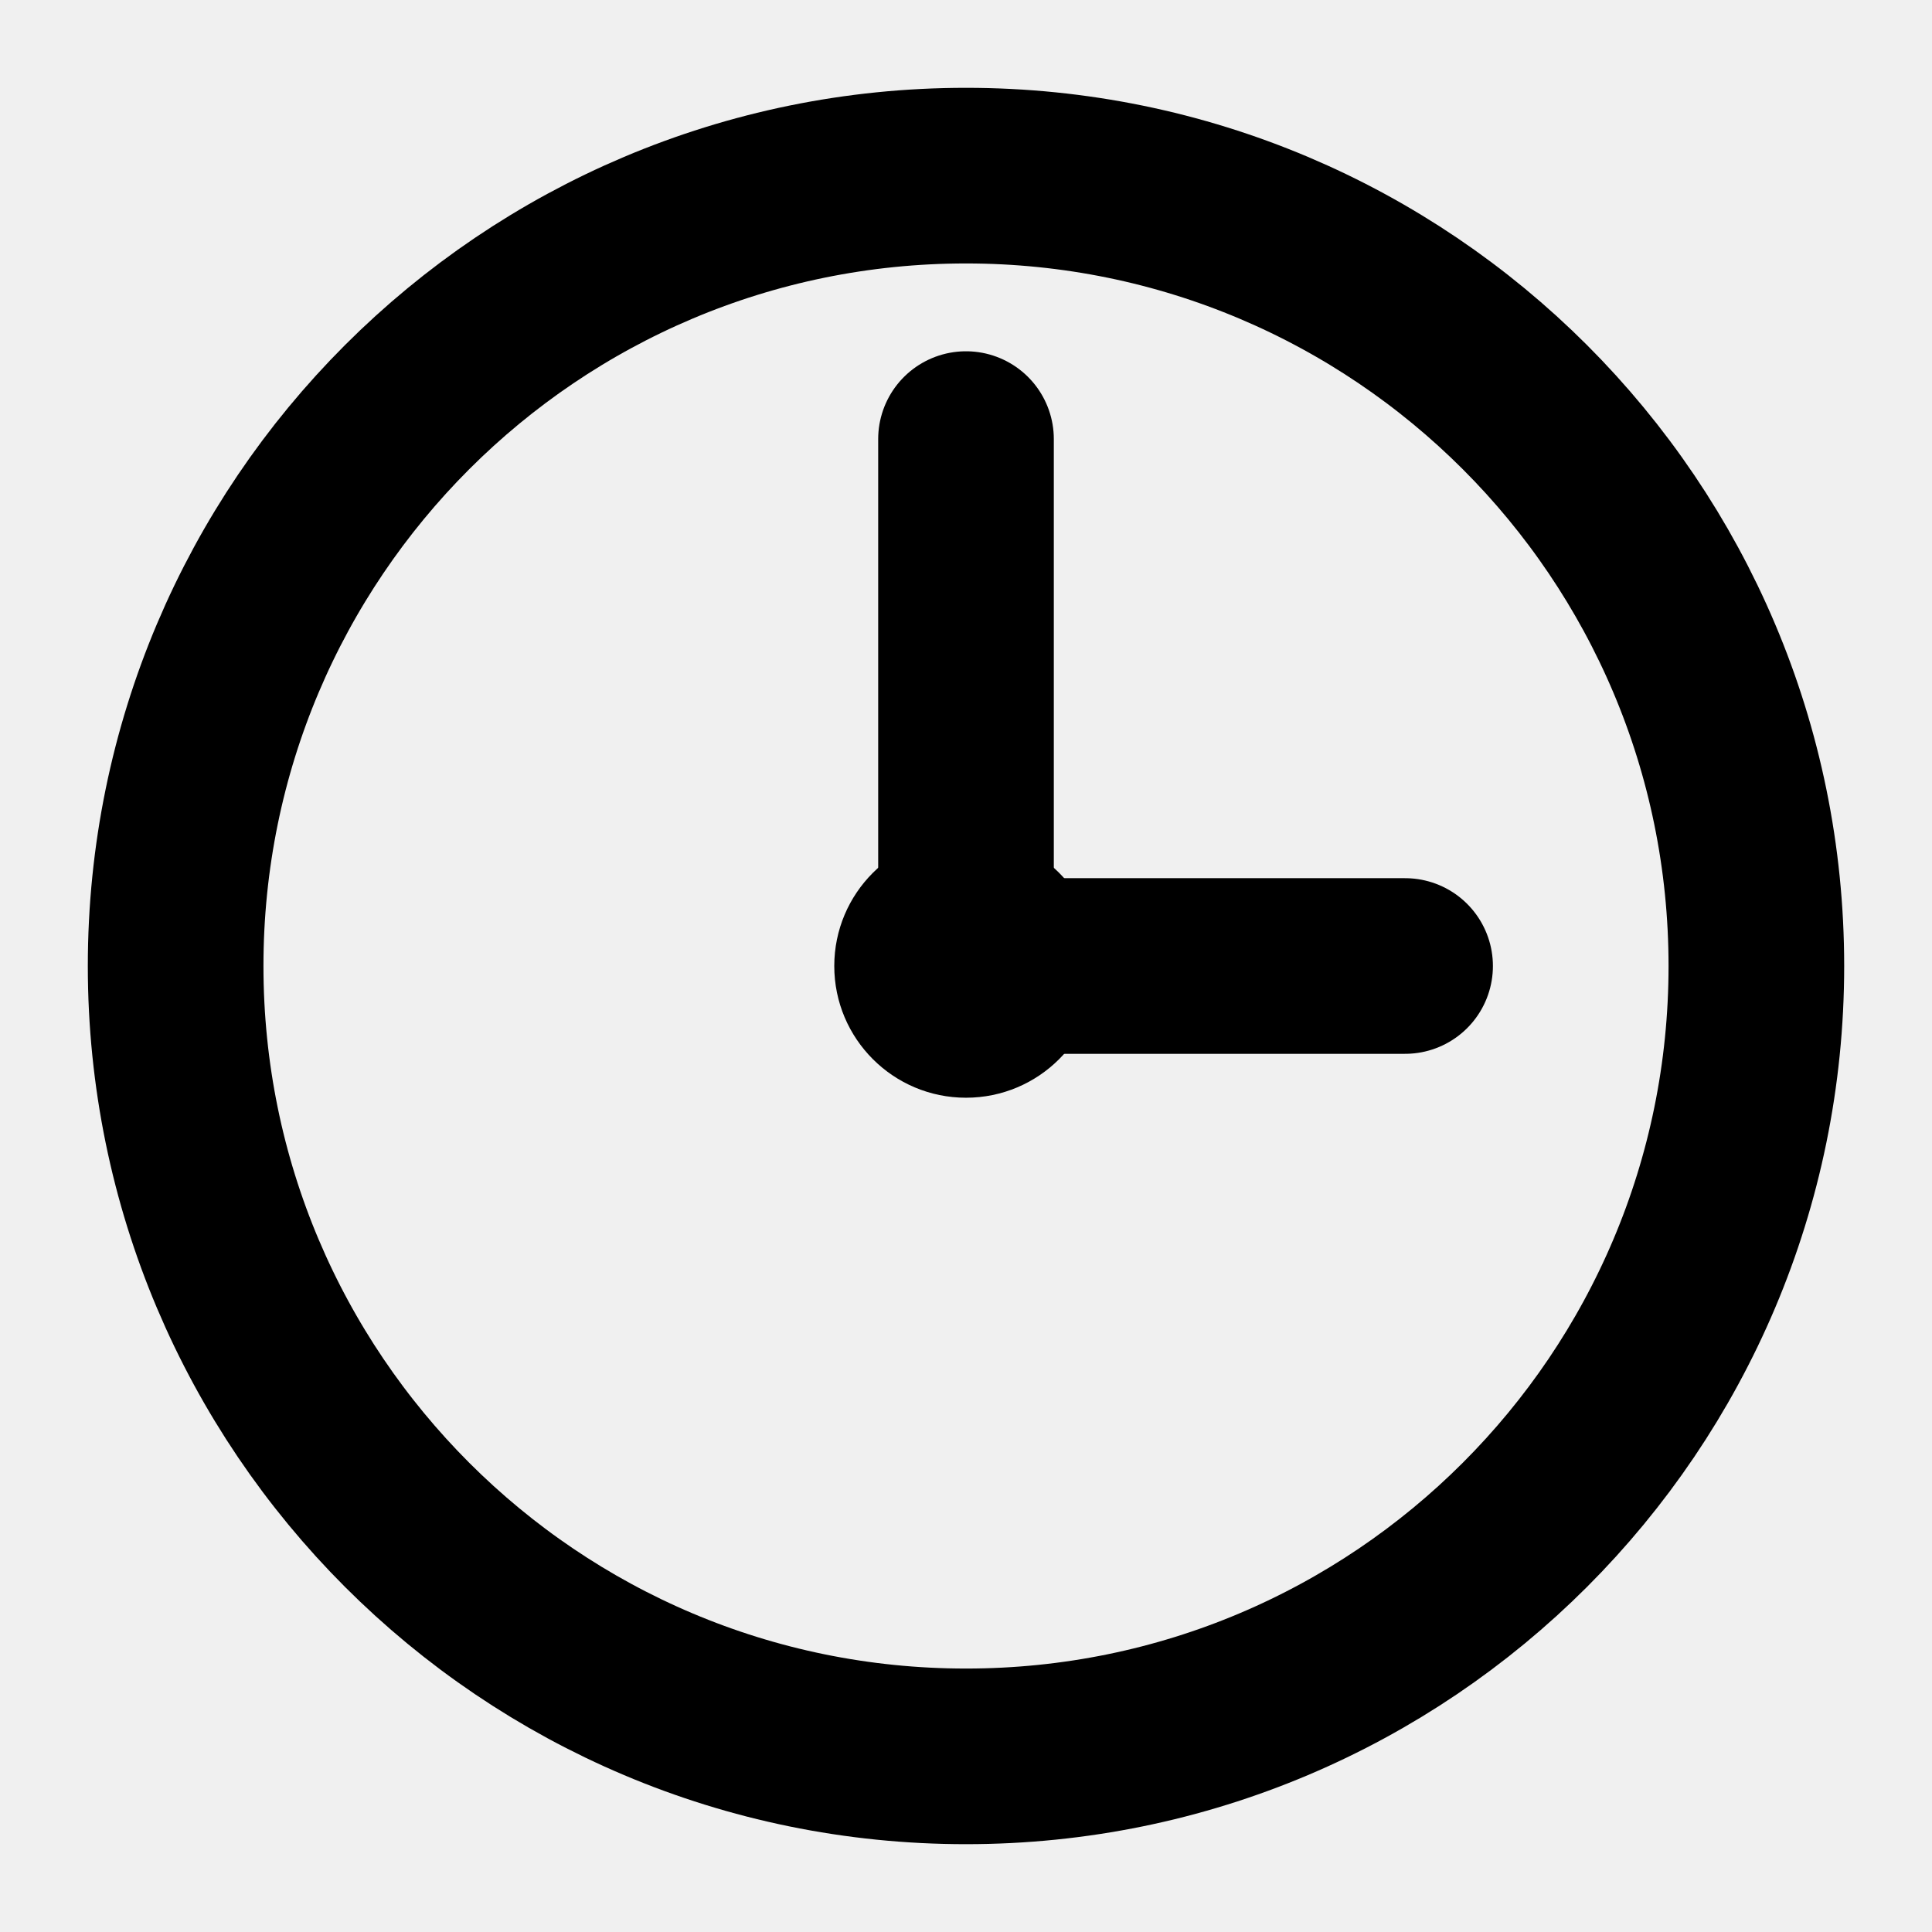
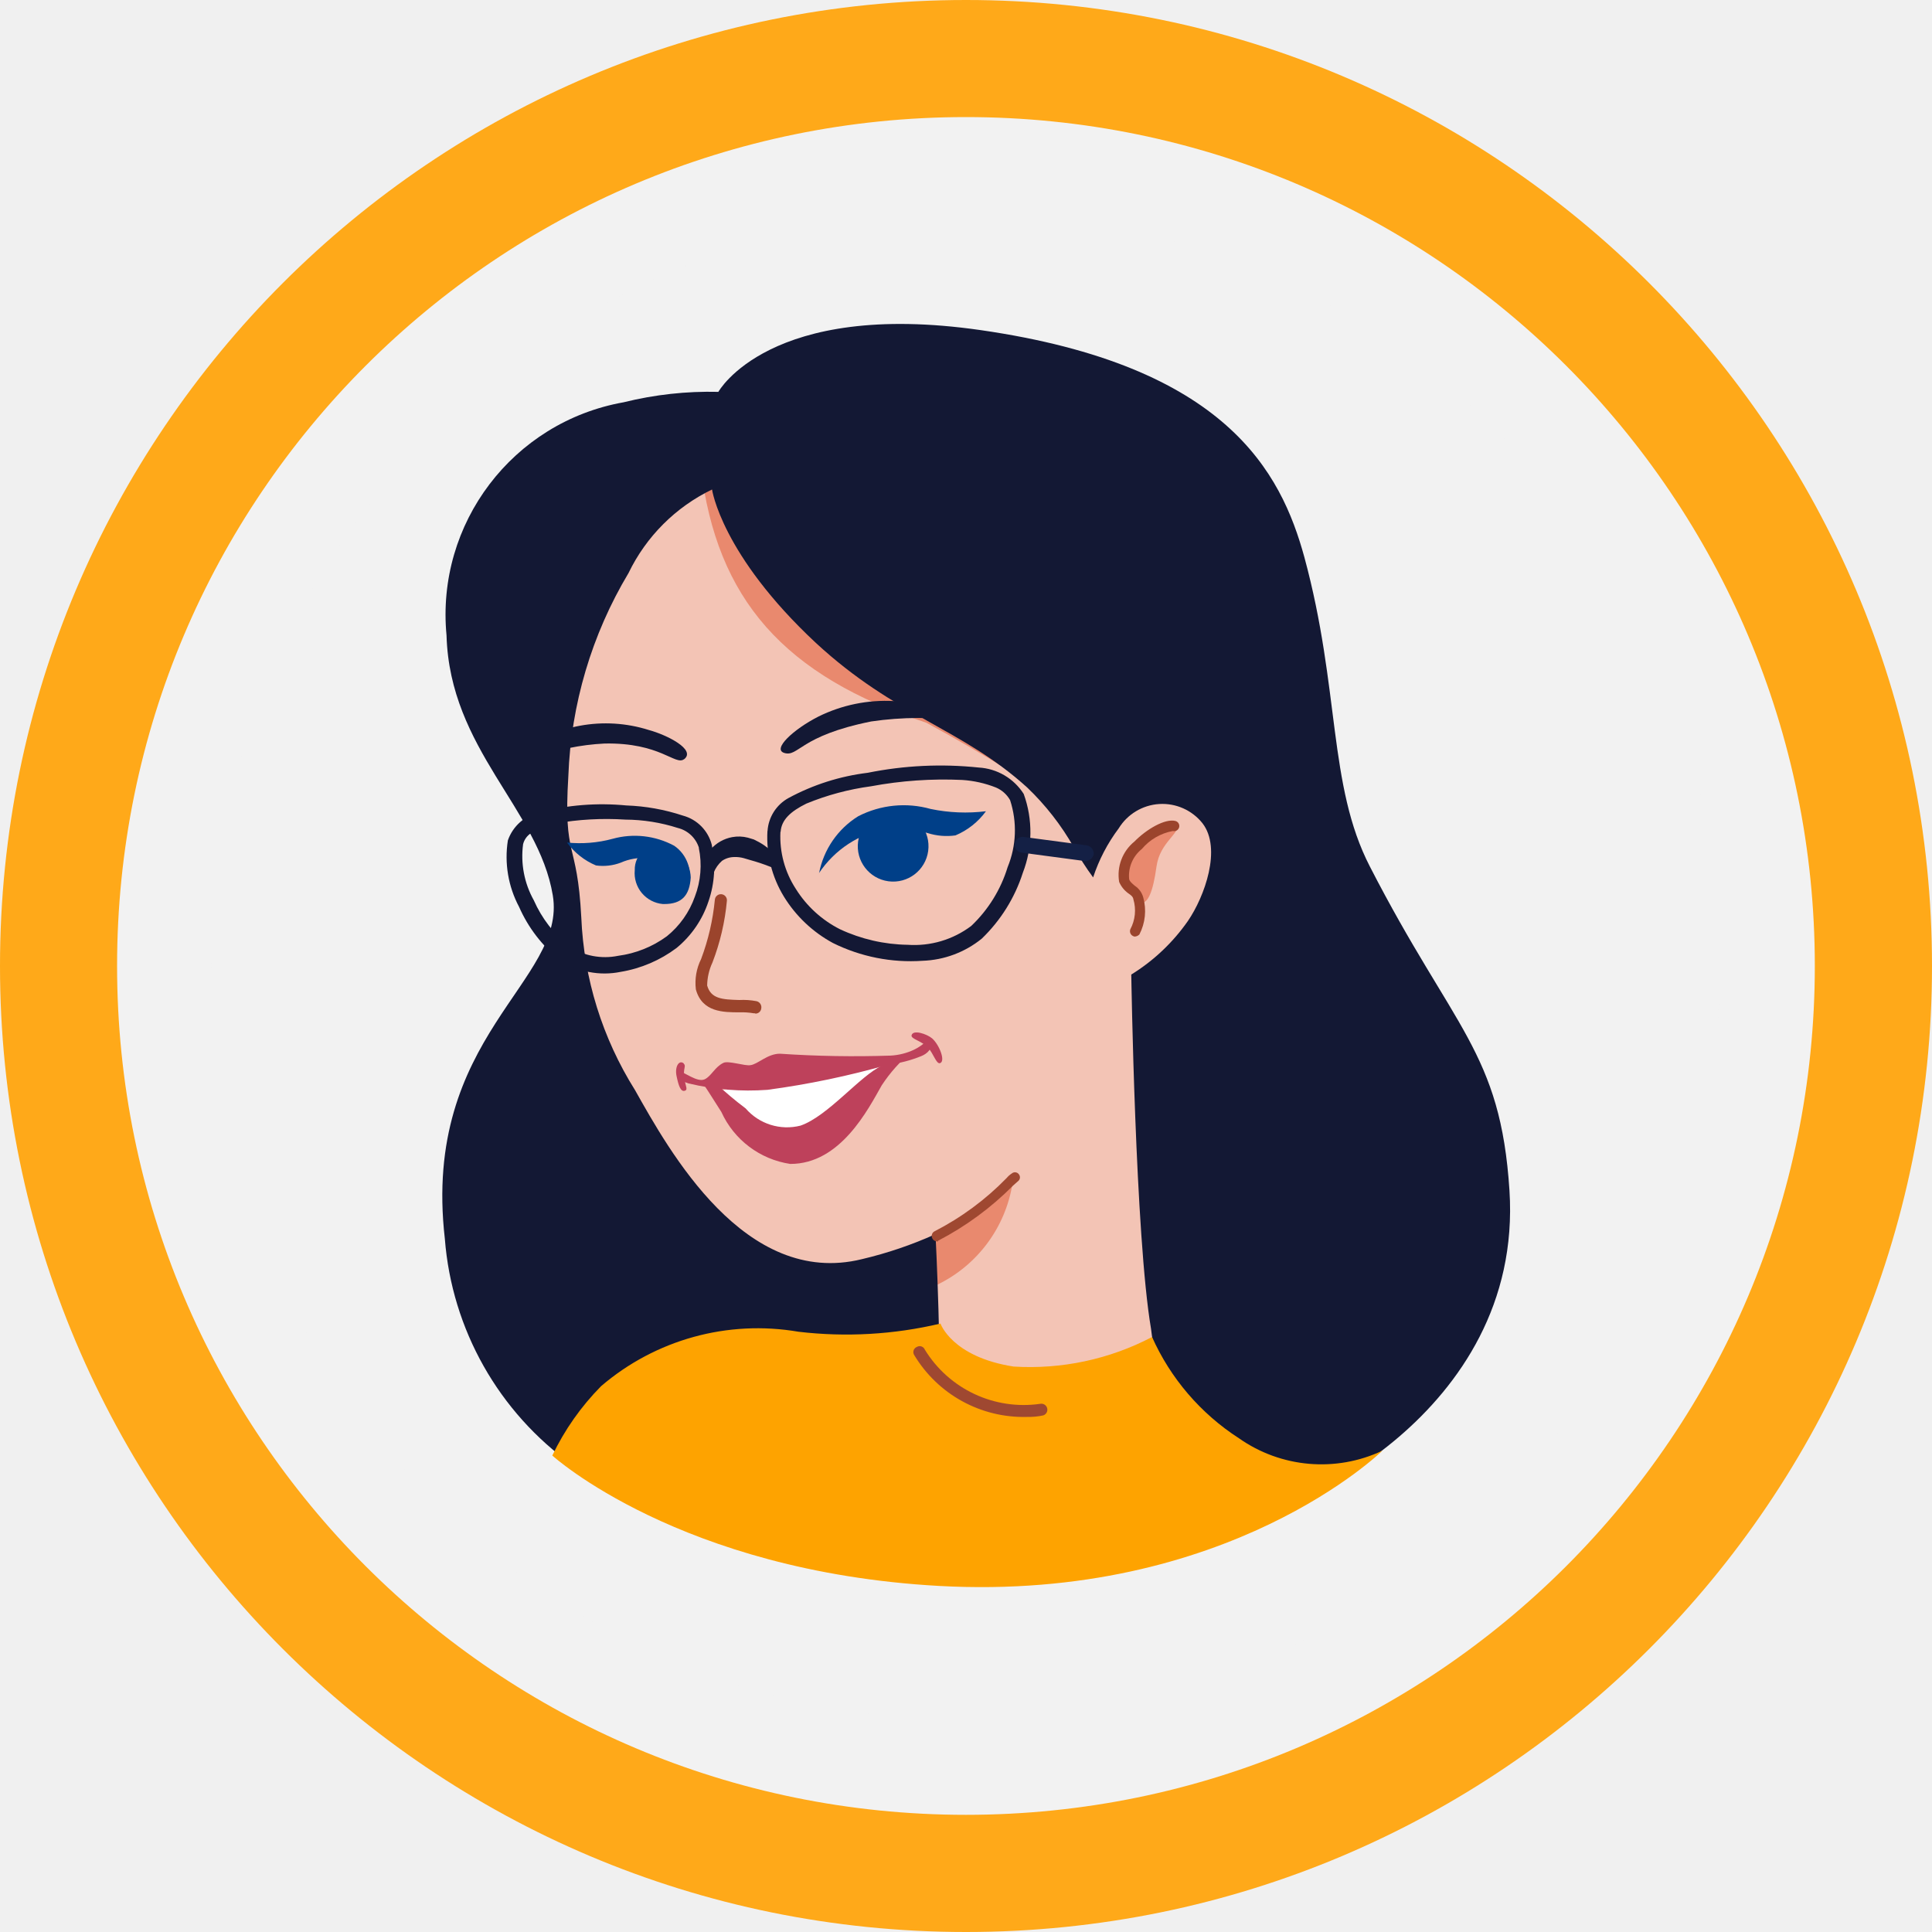
- <svg xmlns="http://www.w3.org/2000/svg" width="22" height="22" viewBox="0 0 22 22">
-   <circle cx="11" cy="11" r="9" fill="none" stroke="black" stroke-width="2" />
-   <line x1="11" y1="11" x2="16" y2="11" stroke="black" stroke-width="2" stroke-linecap="round" />
-   <line x1="11" y1="11" x2="11" y2="5" stroke="black" stroke-width="2" stroke-linecap="round" />
-   <circle cx="11" cy="11" r="1.5" fill="black" />
+ <svg xmlns="http://www.w3.org/2000/svg" id="Alyson" width="40" height="40" viewBox="0 0 40 40">
+   <defs>
+     <clipPath id="clip-path">
+       <rect id="Rectangle_7182" data-name="Rectangle 7182" width="40" height="40" fill="none" />
+     </clipPath>
+   </defs>
+   <g id="Group_12675" data-name="Group 12675">
+     <g id="Group_12674" data-name="Group 12674" clip-path="url(#clip-path)">
+       <path id="Path_17075" data-name="Path 17075" d="M20,0h0A20,20,0,1,1,0,20,20,20,0,0,1,20,0" transform="translate(0 0)" fill="#ffa919" />
+       <path id="Path_17076" data-name="Path 17076" d="M51.551,33.976A17.575,17.575,0,1,1,33.976,51.551,17.575,17.575,0,0,1,51.551,33.976" transform="translate(-31.552 -31.552)" fill="#f2f2f2" />
+       <path id="Path_17077" data-name="Path 17077" d="M78.05,61.5A15.613,15.613,0,1,1,61.436,76.04,15.613,15.613,0,0,1,78.05,61.5" transform="translate(-57.02 -57.076)" fill="#f2f2f2" />
+       <path id="Path_17078" data-name="Path 17078" d="M166.283,132.214c-.223-.13-2.961,1.9-3.356,4.077s.7,10.275.7,10.275l5.912,3.748,4.937,1.572,2.255-3.176.631-10.5c-.01.008-10.861-5.869-11.074-6" transform="translate(-151.222 -122.775)" fill="#f3c4b5" fill-rule="evenodd" />
+       <path id="Path_17079" data-name="Path 17079" d="M208.9,309.005a9.817,9.817,0,0,1,1.311-.247c.473-.054.948-.118,1.408-.213.144-.026.453-.155.592-.1.026.014-.11.295-.123.322a3.029,3.029,0,0,1-.665.764,1.515,1.515,0,0,1-2.523-.523" transform="translate(-193.993 -286.422)" fill="#fff" fill-rule="evenodd" />
+       <path id="Path_17080" data-name="Path 17080" d="M196.592,302.84c.06-.029.339.217.5.144.14-.066.206-.251.387-.34.1-.053.445.068.56.047.151-.016.353-.238.612-.237a22.728,22.728,0,0,0,2.292.039,1.3,1.3,0,0,0,.482-.121c.231-.111.257-.224.319-.145.085.11-.044.227-.165.276a2.637,2.637,0,0,1-.687.177,17.62,17.62,0,0,1-2.5.522,5.348,5.348,0,0,1-1.634-.133c-.2-.062-.3-.162-.16-.229" transform="translate(-182.503 -280.638)" fill="#be415b" fill-rule="evenodd" />
+       <path id="Path_17081" data-name="Path 17081" d="M204.549,305.758a7.2,7.2,0,0,0,.609.512,1.132,1.132,0,0,0,1.136.357c.569-.195,1.237-1.037,1.686-1.24.14-.066.624-.314.621-.294a3.176,3.176,0,0,0-.625.7c-.28.492-.853,1.63-1.894,1.627a1.87,1.87,0,0,1-1.426-1.076c-.137-.212-.234-.373-.357-.556-.022-.023.2-.009.249-.028" transform="translate(-189.721 -283.322)" fill="#be415b" fill-rule="evenodd" />
+       <path id="Path_17082" data-name="Path 17082" d="M264.486,299.7c-.008.079.209.109.344.257.112.121.168.337.244.318.122-.034-.008-.377-.161-.513-.109-.092-.4-.191-.426-.062" transform="translate(-245.614 -278.263)" fill="#be415b" fill-rule="evenodd" />
+       <path id="Path_17083" data-name="Path 17083" d="M196.356,308.4c.058.052-.02.1.013.293.016.158.074.234.023.262-.1.05-.145-.108-.185-.3s.052-.342.15-.26" transform="translate(-182.2 -286.378)" fill="#be415b" fill-rule="evenodd" />
+       <path id="Path_17084" data-name="Path 17084" d="M203.319,125.424c.328,2.75,1.727,4.328,4.671,5.3a31.9,31.9,0,0,1,3.379,2.107c.454.273-.651-2.54-1.165-3.22a19.015,19.015,0,0,0-3.917-4.053c-.771-.543-2.547-1.664-2.967-.139" transform="translate(-188.812 -115.761)" fill="#e9896e" fill-rule="evenodd" />
+       <path id="Path_17085" data-name="Path 17085" d="M259.473,344.487c.487-.018.839-.441,1.516-.86.205-.121.957-.918.929-.707a2.821,2.821,0,0,1-1.561,2.1c-.136.078-.4.077-.577.242-.054.061-.353-.4-.308-.776" transform="translate(-240.955 -318.42)" fill="#e9896e" fill-rule="evenodd" />
+       <path id="Path_17086" data-name="Path 17086" d="M326.73,239.158a3.182,3.182,0,0,0-.719.376.625.625,0,0,0-.182.711c.226.516.506.805.656-.294.071-.5.488-.671.434-.877" transform="translate(-302.54 -222.016)" fill="#e9896e" fill-rule="evenodd" />
+       <path id="Path_17087" data-name="Path 17087" d="M226.579,204.435c.3.088.313-.354,1.8-.652a6.826,6.826,0,0,1,1.938-.006,3.806,3.806,0,0,0-1.467-.416,3.136,3.136,0,0,0-1.564.321c-.519.264-.963.678-.705.753" transform="translate(-210.342 -188.846)" fill="#131834" fill-rule="evenodd" />
+       <path id="Path_17088" data-name="Path 17088" d="M158.154,210.592c-.181.139-.49-.347-1.646-.324a4.82,4.82,0,0,0-1.453.3c-.01,0,.069-.509.94-.668a2.952,2.952,0,0,1,1.429.088c.37.1.988.407.729.607" transform="translate(-143.991 -194.874)" fill="#131834" fill-rule="evenodd" />
+       <path id="Path_17089" data-name="Path 17089" d="M133.984,97.446a3.715,3.715,0,0,0-1.733,1.733,8.811,8.811,0,0,0-1.245,4.2c-.106,1.748.183,1.3.268,2.929a7.3,7.3,0,0,0,1.112,3.574c.7,1.242,2.272,4.1,4.7,3.5a8.352,8.352,0,0,0,1.519-.516c.01-.009.141,3.094.053,3.118a17.679,17.679,0,0,1-4.675.277,4.388,4.388,0,0,0-2.886,1.387,6.364,6.364,0,0,1-2.648-4.688c-.483-4.2,2.531-5.325,2.235-7.11s-2.133-3.024-2.2-5.381a4.469,4.469,0,0,1,3.666-4.827,7.394,7.394,0,0,1,1.962-.216s1.052-1.907,5.426-1.279c5.1.734,6.225,2.949,6.706,4.7.744,2.739.486,4.718,1.357,6.407,1.733,3.374,2.705,3.834,2.89,6.709.3,4.686-4.748,6.742-5.015,6.55a4.918,4.918,0,0,1-2.406-3.688c-.326-1.911-.409-7.335-.409-7.335a3.979,3.979,0,0,0,1.173-1.11c.342-.5.707-1.5.3-2.024a1.061,1.061,0,0,0-1.733.107,3.525,3.525,0,0,0-.53,1.016,5.766,5.766,0,0,1-.4-.624,5.382,5.382,0,0,0-.968-1.24c-1.355-1.228-2.718-1.463-4.371-2.99-1.961-1.829-2.151-3.178-2.151-3.178" transform="translate(-119.239 -87.313)" fill="#131834" fill-rule="evenodd" />
+     </g>
+   </g>
+   <g id="Group_12679" data-name="Group 12679">
+     <g id="Group_12678" data-name="Group 12678" clip-path="url(#clip-path)">
+       <path id="Path_17092" data-name="Path 17092" d="M324.922,240.506a.087.087,0,0,1-.047-.013.112.112,0,0,1-.052-.138.822.822,0,0,0,.063-.623c-.007-.048-.042-.08-.107-.123a.571.571,0,0,1-.187-.234.889.889,0,0,1,.316-.837c.248-.253.63-.479.848-.426a.107.107,0,0,1-.052.208,1.1,1.1,0,0,0-.642.372.711.711,0,0,0-.263.628c.016.049.055.081.116.133a.424.424,0,0,1,.176.243,1.056,1.056,0,0,1-.08.766.147.147,0,0,1-.089.043" transform="translate(-301.421 -221.115)" fill="#9b442c" />
+       <path id="Path_17093" data-name="Path 17093" d="M203.015,261.916l-.028,0a1.533,1.533,0,0,0-.3-.02c-.328,0-.771,0-.9-.475a1.109,1.109,0,0,1,.109-.629,4.783,4.783,0,0,0,.284-1.225.125.125,0,0,1,.25.017,4.762,4.762,0,0,1-.3,1.282,1.162,1.162,0,0,0-.109.475c.078.275.309.29.665.3a1.468,1.468,0,0,1,.355.024.129.129,0,0,1,.1.151.121.121,0,0,1-.123.107" transform="translate(-187.38 -240.937)" fill="#9b442c" />
+       <path id="Path_17094" data-name="Path 17094" d="M222.666,223.486h0a.842.842,0,0,1,.433-.681,4.623,4.623,0,0,1,1.64-.523,7.6,7.6,0,0,1,2.3-.109,1.184,1.184,0,0,1,.931.547,2.327,2.327,0,0,1-.018,1.631,3.284,3.284,0,0,1-.851,1.365,2.058,2.058,0,0,1-1.224.458,3.621,3.621,0,0,1-1.857-.368,2.7,2.7,0,0,1-1.016-.962,2.349,2.349,0,0,1-.34-1.357m.269.017h0a1.981,1.981,0,0,0,.319,1.182,2.3,2.3,0,0,0,.914.835,3.435,3.435,0,0,0,1.4.322,1.962,1.962,0,0,0,1.317-.39,2.805,2.805,0,0,0,.754-1.218,2.008,2.008,0,0,0,.051-1.387.61.61,0,0,0-.292-.261,2.3,2.3,0,0,0-.7-.157,8.225,8.225,0,0,0-1.887.131,5.422,5.422,0,0,0-1.34.359c-.325.161-.516.335-.532.585Z" transform="translate(-206.775 -206.282)" fill="#131834" fill-rule="evenodd" />
+       <path id="Path_17095" data-name="Path 17095" d="M296.03,243.341h-.019l-1.3-.173a.164.164,0,1,1,.041-.325l1.3.173a.176.176,0,0,1,.143.183.182.182,0,0,1-.165.143" transform="translate(-273.551 -225.514)" fill="#142045" />
+       <path id="Path_17096" data-name="Path 17096" d="M151.3,234.3h0a2.153,2.153,0,0,1-.068,1.161,2.1,2.1,0,0,1-.663.968,2.648,2.648,0,0,1-1.154.493,1.67,1.67,0,0,1-1.263-.247,2.91,2.91,0,0,1-.843-1.1,2.2,2.2,0,0,1-.231-1.375.9.9,0,0,1,.653-.582,5.205,5.205,0,0,1,1.8-.141,4.182,4.182,0,0,1,1.17.21.842.842,0,0,1,.6.61m-.267.058h0a.611.611,0,0,0-.438-.412,3.623,3.623,0,0,0-1.085-.173,6.08,6.08,0,0,0-1.455.081,1.492,1.492,0,0,0-.5.2.382.382,0,0,0-.163.228,1.874,1.874,0,0,0,.221,1.16,2.545,2.545,0,0,0,.739.96,1.354,1.354,0,0,0,1.008.191,2.192,2.192,0,0,0,1.009-.405,1.845,1.845,0,0,0,.579-.819,1.793,1.793,0,0,0,.082-1.011Z" transform="translate(-136.563 -216.801)" fill="#131834" fill-rule="evenodd" />
+       <path id="Path_17097" data-name="Path 17097" d="M203.759,243.5a.131.131,0,0,1-.258-.046.944.944,0,0,1,.194-.439.781.781,0,0,1,.442-.25.752.752,0,0,1,.326.011l.123.037a1.552,1.552,0,0,1,.214.121,1.408,1.408,0,0,1,.264.239.127.127,0,0,1-.151.2,3.913,3.913,0,0,0-.4-.133l-.139-.041a.647.647,0,0,0-.189-.022.457.457,0,0,0-.258.079.645.645,0,0,0-.17.24" transform="translate(-188.979 -225.433)" fill="#131834" fill-rule="evenodd" />
+       <path id="Path_17098" data-name="Path 17098" d="M237.669,235.047a1.78,1.78,0,0,1,.811-1.18,2.06,2.06,0,0,1,1.5-.15,3.52,3.52,0,0,0,1.144.047,1.5,1.5,0,0,1-.631.5,1.3,1.3,0,0,1-.575-.048,2.442,2.442,0,0,0-.833-.094,2.14,2.14,0,0,0-1.421.928" transform="translate(-220.711 -216.968)" fill="#003f88" fill-rule="evenodd" />
+       <path id="Path_17099" data-name="Path 17099" d="M248.912,235.929a.732.732,0,1,1,.628.822.732.732,0,0,1-.628-.822" transform="translate(-231.146 -218.505)" fill="#003f88" />
+       <path id="Path_17100" data-name="Path 17100" d="M167.027,243.565a.743.743,0,0,0-.289-.839,1.717,1.717,0,0,0-1.276-.143,2.606,2.606,0,0,1-.943.077,1.431,1.431,0,0,0,.6.474,1.045,1.045,0,0,0,.514-.058,1.139,1.139,0,0,1,.562-.093c.514.046.625.343.83.581" transform="translate(-152.78 -225.216)" fill="#003f88" fill-rule="evenodd" />
+       <path id="Path_17101" data-name="Path 17101" d="M184.782,245.037a.518.518,0,0,0-.62.524.642.642,0,0,0,.582.7l.03,0c.362,0,.522-.176.547-.548a.72.72,0,0,0-.539-.676" transform="translate(-171.02 -227.544)" fill="#003f88" fill-rule="evenodd" />
+       <path id="Path_17102" data-name="Path 17102" d="M172.656,384.26a4.849,4.849,0,0,0,1.8,2.1,2.967,2.967,0,0,0,2.971.258s-3.187,3.13-9.18,2.8c-5.371-.3-8.006-2.7-8.006-2.7a5.3,5.3,0,0,1,1.011-1.437,4.983,4.983,0,0,1,4.084-1.126,8.464,8.464,0,0,0,2.942-.169s.234.69,1.512.89a5.448,5.448,0,0,0,2.867-.611" transform="translate(-148.806 -356.583)" fill="#fea300" fill-rule="evenodd" />
+       <path id="Path_17103" data-name="Path 17103" d="M267.372,392.079a2.642,2.642,0,0,1-2.331-1.284.114.114,0,0,1,.04-.157l.016-.008a.114.114,0,0,1,.157.039.111.111,0,0,1,.008.016,2.4,2.4,0,0,0,2.394,1.122.124.124,0,0,1,.059.24,1.357,1.357,0,0,1-.343.031" transform="translate(-246.115 -362.743)" fill="#9f4831" />
+       <path id="Path_17104" data-name="Path 17104" d="M270.45,341.547a.106.106,0,0,1-.092-.067.108.108,0,0,1,.048-.141,5.733,5.733,0,0,0,1.49-1.1.51.51,0,0,1,.113-.1.1.1,0,0,1,.137.011l.007.009a.1.1,0,0,1-.011.137l-.009.007-.1.089a6.242,6.242,0,0,1-1.551,1.141c0,.01-.011.019-.03.017" transform="translate(-251.058 -315.846)" fill="#9f4831" />
+     </g>
+   </g>
</svg>
